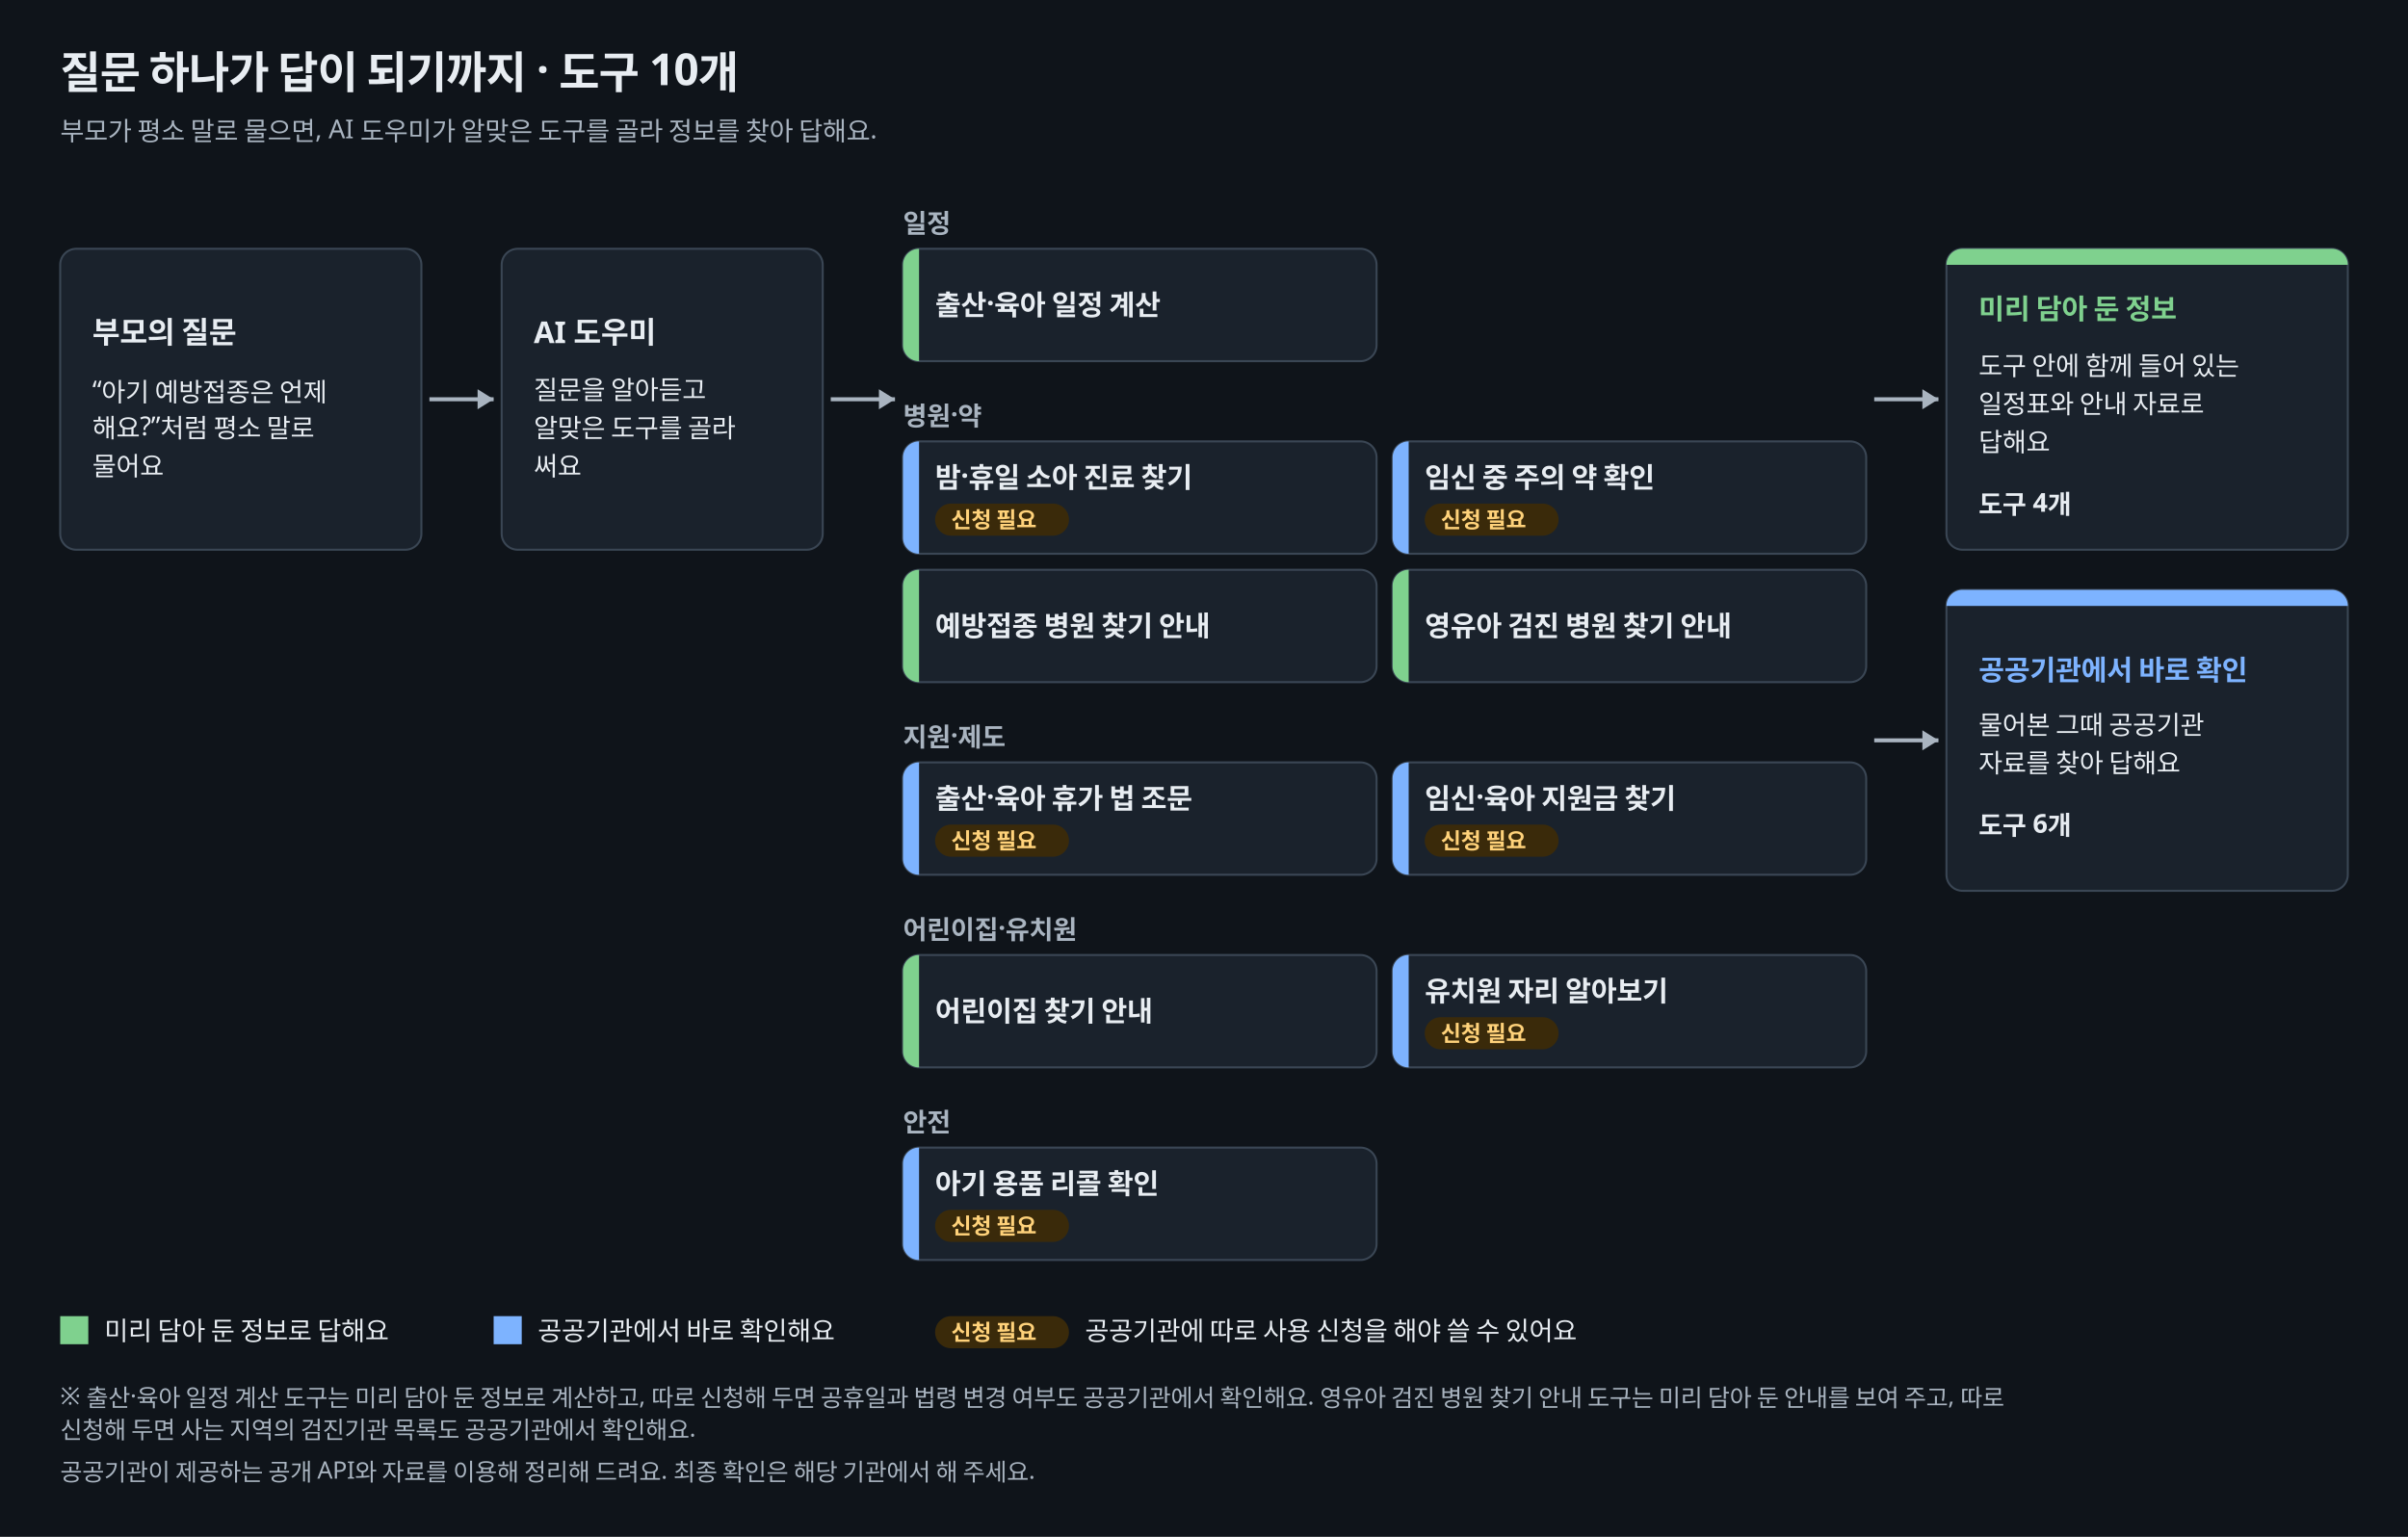
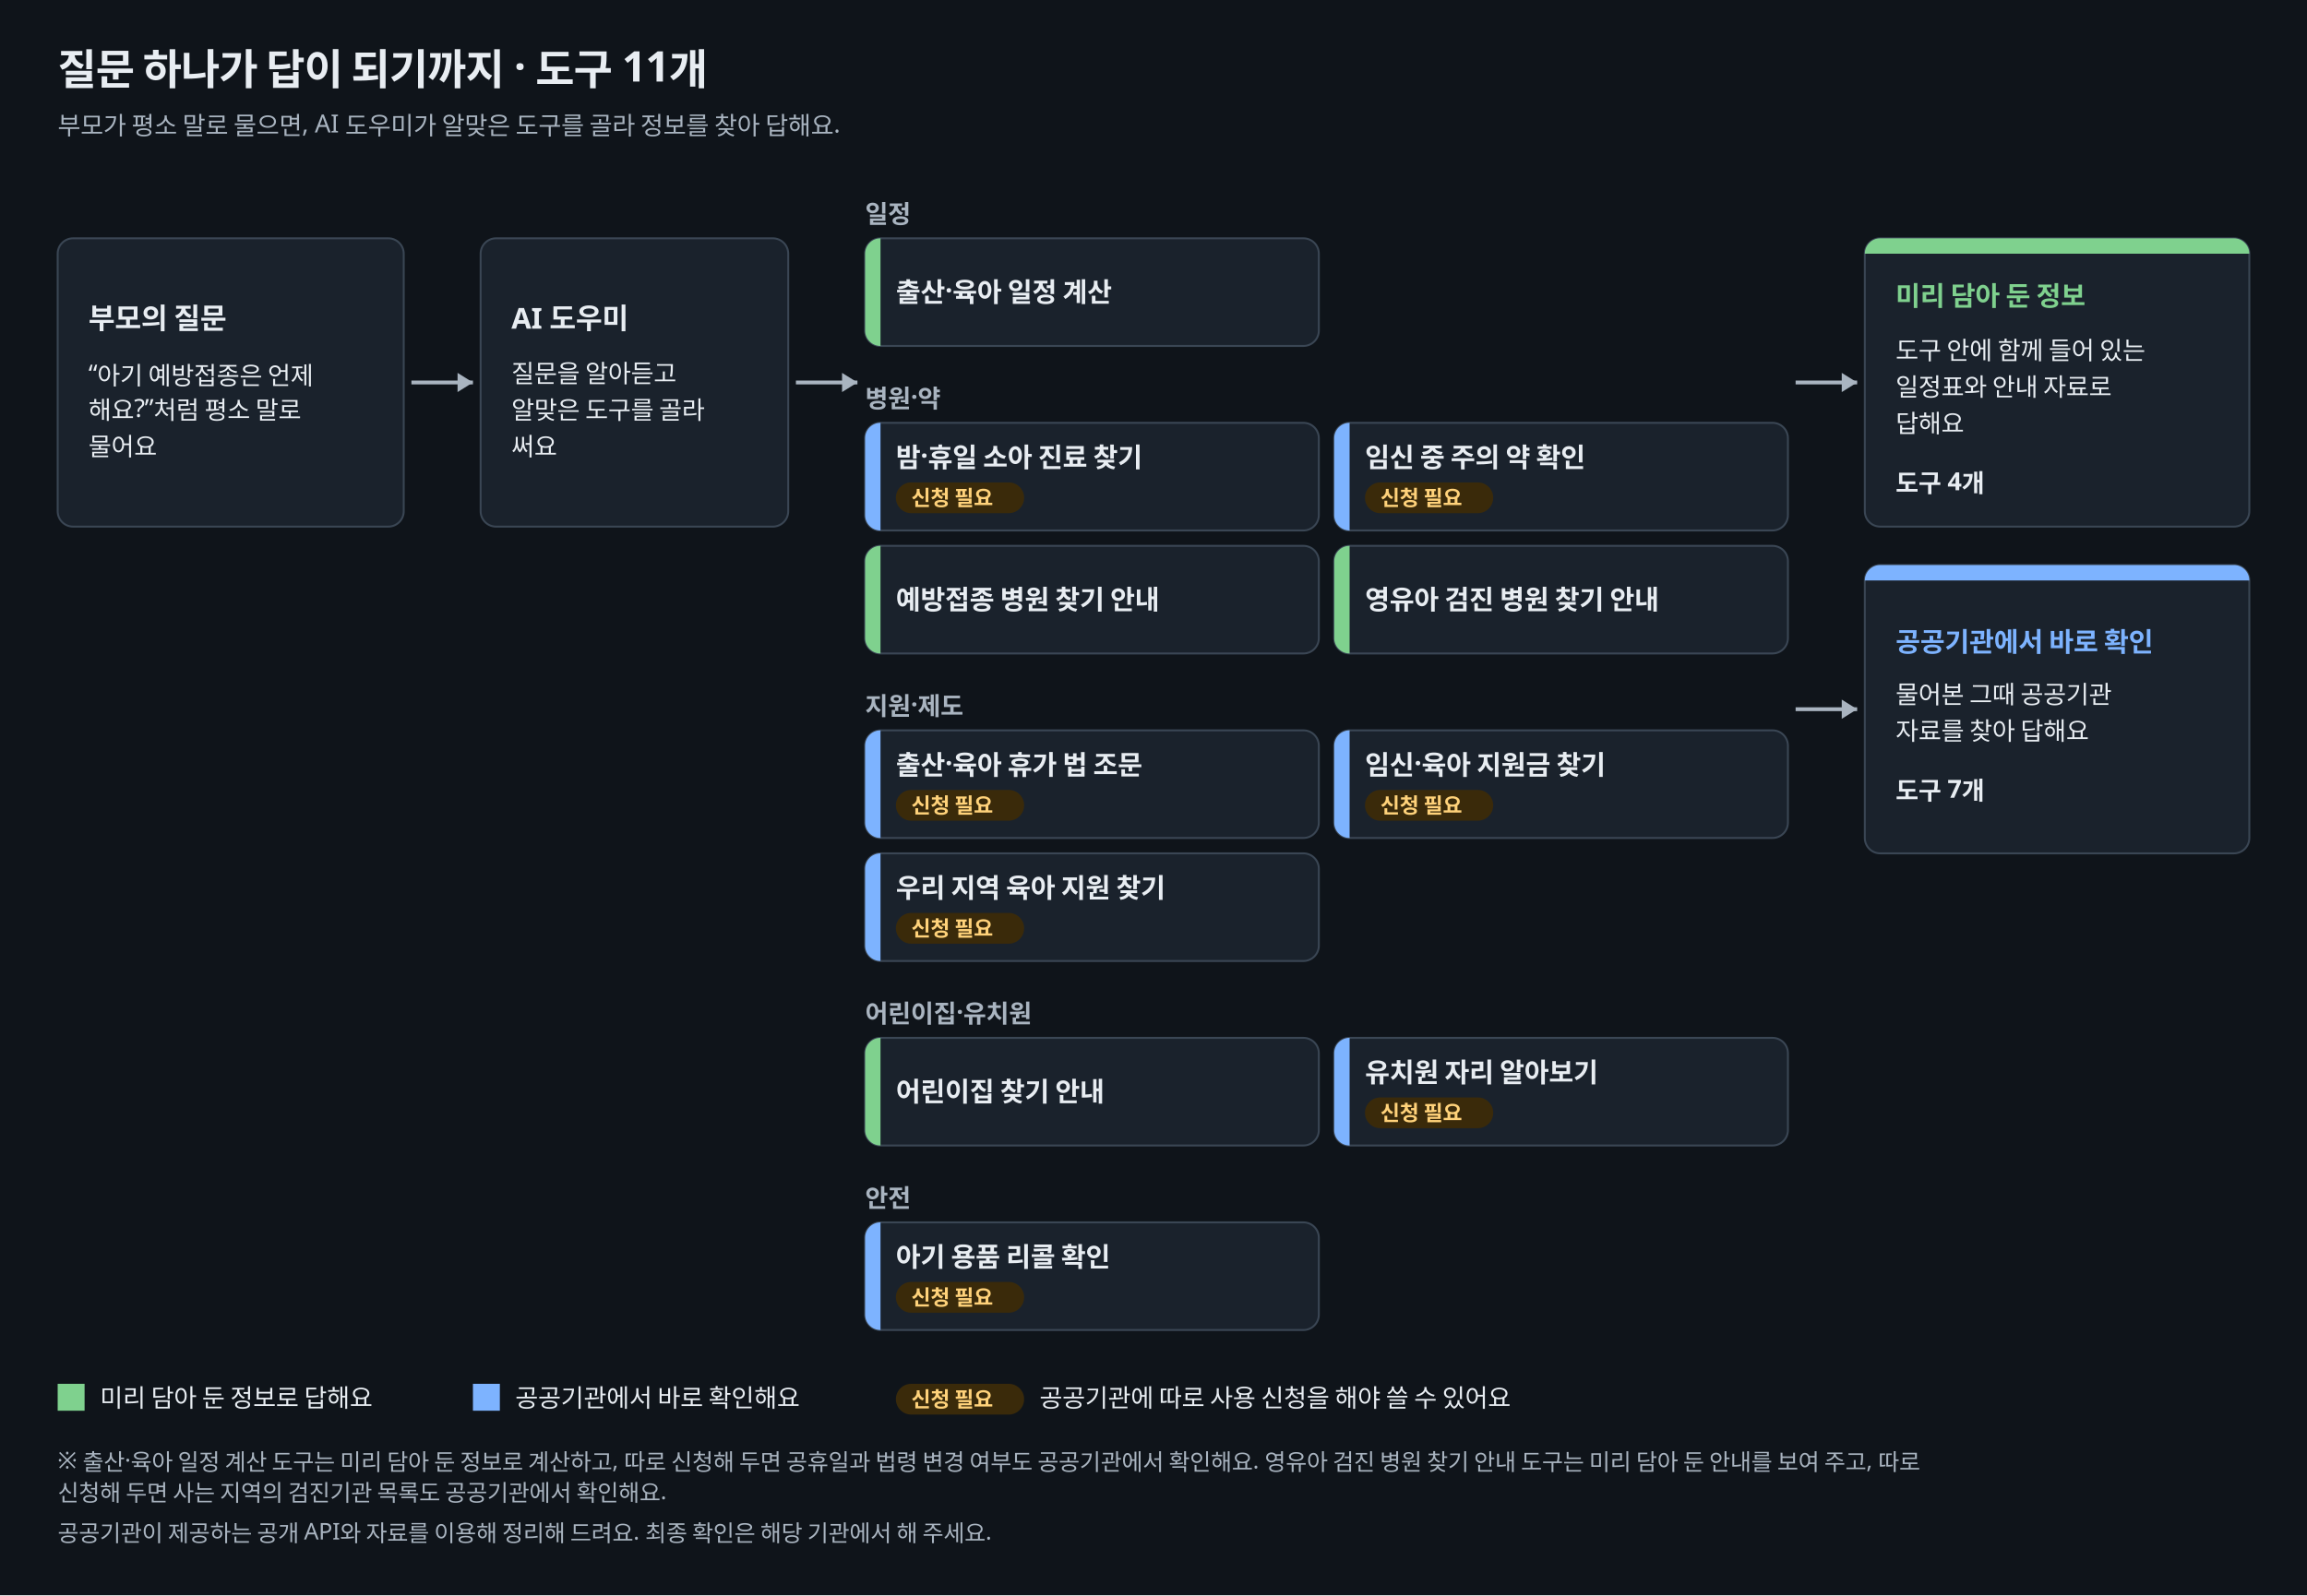
- <svg xmlns="http://www.w3.org/2000/svg" width="1200" height="766" viewBox="0 0 1200 766" role="img" aria-labelledby="title desc" font-family="Pretendard, 'Apple SD Gothic Neo', 'Noto Sans KR', 'Malgun Gothic', sans-serif">
-   <rect x="0" y="0" width="1200" height="766" fill="#0F141A" />
+ <svg xmlns="http://www.w3.org/2000/svg" width="1200" height="830" viewBox="0 0 1200 830" role="img" aria-labelledby="title desc" font-family="Pretendard, 'Apple SD Gothic Neo', 'Noto Sans KR', 'Malgun Gothic', sans-serif">
+   <rect x="0" y="0" width="1200" height="830" fill="#0F141A" />
  <text x="30" y="44" font-size="22" fill="#E8EDF2" data-max-w="1140" letter-spacing="-0.4" font-weight="700">
-     <tspan x="30" y="44">질문 하나가 답이 되기까지 · 도구 10개</tspan>
+     <tspan x="30" y="44">질문 하나가 답이 되기까지 · 도구 11개</tspan>
  </text>
  <text x="30" y="70" font-size="13" fill="#A9B4C0" data-max-w="1140" letter-spacing="-0.1">
    <tspan x="30" y="70">부모가 평소 말로 물으면, AI 도우미가 알맞은 도구를 골라 정보를 찾아 답해요.</tspan>
  </text>
  <rect x="30" y="124" width="180" height="150" rx="8" fill="#1A222C" stroke="#3A4654" />
  <text x="46" y="171" font-size="15" fill="#E8EDF2" data-max-w="148" letter-spacing="-0.1" font-weight="700">
    <tspan x="46" y="171">부모의 질문</tspan>
  </text>
  <text x="46" y="199" font-size="13" fill="#E8EDF2" data-max-w="148" letter-spacing="-0.1">
    <tspan x="46" y="199">“아기 예방접종은 언제</tspan>
    <tspan x="46" y="218">해요?”처럼 평소 말로</tspan>
    <tspan x="46" y="237">물어요</tspan>
  </text>
  <line x1="214" y1="199" x2="246" y2="199" stroke="#A9B4C0" stroke-width="2" />
  <polygon points="246,199 238,194 238,204" fill="#A9B4C0" />
  <rect x="250" y="124" width="160" height="150" rx="8" fill="#1A222C" stroke="#3A4654" />
  <text x="266" y="171" font-size="15" fill="#E8EDF2" data-max-w="128" letter-spacing="-0.1" font-weight="700">
    <tspan x="266" y="171">AI 도우미</tspan>
  </text>
  <text x="266" y="199" font-size="13" fill="#E8EDF2" data-max-w="128" letter-spacing="-0.1">
    <tspan x="266" y="199">질문을 알아듣고</tspan>
    <tspan x="266" y="218">알맞은 도구를 골라</tspan>
    <tspan x="266" y="237">써요</tspan>
  </text>
  <line x1="414" y1="199" x2="446" y2="199" stroke="#A9B4C0" stroke-width="2" />
  <polygon points="446,199 438,194 438,204" fill="#A9B4C0" />
  <text x="450" y="116" font-size="13" fill="#A9B4C0" data-max-w="480" letter-spacing="-0.1" font-weight="700">
    <tspan x="450" y="116">일정</tspan>
  </text>
  <g data-tool="get_timeline" data-source="builtin">
    <rect x="450" y="124" width="236" height="56" rx="8" fill="#1A222C" stroke="#3A4654" />
    <path d="M458 124 A8 8 0 0 0 450 132 V172 A8 8 0 0 0 458 180 Z" fill="#7FD18E" />
    <text x="466" y="157" font-size="14" fill="#E8EDF2" data-max-w="212" letter-spacing="-0.1" font-weight="700">
      <tspan x="466" y="157">출산·육아 일정 계산</tspan>
    </text>
  </g>
  <text x="450" y="212" font-size="13" fill="#A9B4C0" data-max-w="480" letter-spacing="-0.1" font-weight="700">
    <tspan x="450" y="212">병원·약</tspan>
  </text>
  <g data-tool="find_night_pediatric" data-source="live-key" data-key="required">
    <rect x="450" y="220" width="236" height="56" rx="8" fill="#1A222C" stroke="#3A4654" />
    <path d="M458 220 A8 8 0 0 0 450 228 V268 A8 8 0 0 0 458 276 Z" fill="#7DB3FF" />
    <text x="466" y="243" font-size="14" fill="#E8EDF2" data-max-w="212" letter-spacing="-0.1" font-weight="700">
      <tspan x="466" y="243">밤·휴일 소아 진료 찾기</tspan>
    </text>
    <rect x="466" y="251" width="66.7" height="16" rx="8" fill="#3A2A0A" />
    <text x="474" y="263" font-size="11" fill="#FFD27A" data-max-w="50.7" letter-spacing="-0.1" font-weight="700">
      <tspan x="474" y="263">신청 필요</tspan>
    </text>
  </g>
  <g data-tool="check_pregnancy_drug" data-source="live-key" data-key="required">
    <rect x="694" y="220" width="236" height="56" rx="8" fill="#1A222C" stroke="#3A4654" />
    <path d="M702 220 A8 8 0 0 0 694 228 V268 A8 8 0 0 0 702 276 Z" fill="#7DB3FF" />
    <text x="710" y="243" font-size="14" fill="#E8EDF2" data-max-w="212" letter-spacing="-0.1" font-weight="700">
      <tspan x="710" y="243">임신 중 주의 약 확인</tspan>
    </text>
    <rect x="710" y="251" width="66.7" height="16" rx="8" fill="#3A2A0A" />
    <text x="718" y="263" font-size="11" fill="#FFD27A" data-max-w="50.7" letter-spacing="-0.1" font-weight="700">
      <tspan x="718" y="263">신청 필요</tspan>
    </text>
  </g>
  <g data-tool="find_vaccination_clinic" data-source="builtin">
    <rect x="450" y="284" width="236" height="56" rx="8" fill="#1A222C" stroke="#3A4654" />
    <path d="M458 284 A8 8 0 0 0 450 292 V332 A8 8 0 0 0 458 340 Z" fill="#7FD18E" />
    <text x="466" y="317" font-size="14" fill="#E8EDF2" data-max-w="212" letter-spacing="-0.1" font-weight="700">
      <tspan x="466" y="317">예방접종 병원 찾기 안내</tspan>
    </text>
  </g>
  <g data-tool="find_checkup_clinic" data-source="builtin">
    <rect x="694" y="284" width="236" height="56" rx="8" fill="#1A222C" stroke="#3A4654" />
    <path d="M702 284 A8 8 0 0 0 694 292 V332 A8 8 0 0 0 702 340 Z" fill="#7FD18E" />
    <text x="710" y="317" font-size="14" fill="#E8EDF2" data-max-w="212" letter-spacing="-0.1" font-weight="700">
      <tspan x="710" y="317">영유아 검진 병원 찾기 안내</tspan>
    </text>
  </g>
  <text x="450" y="372" font-size="13" fill="#A9B4C0" data-max-w="480" letter-spacing="-0.1" font-weight="700">
    <tspan x="450" y="372">지원·제도</tspan>
  </text>
  <g data-tool="get_leave_article" data-source="live-key" data-key="required">
    <rect x="450" y="380" width="236" height="56" rx="8" fill="#1A222C" stroke="#3A4654" />
    <path d="M458 380 A8 8 0 0 0 450 388 V428 A8 8 0 0 0 458 436 Z" fill="#7DB3FF" />
    <text x="466" y="403" font-size="14" fill="#E8EDF2" data-max-w="212" letter-spacing="-0.1" font-weight="700">
      <tspan x="466" y="403">출산·육아 휴가 법 조문</tspan>
    </text>
    <rect x="466" y="411" width="66.7" height="16" rx="8" fill="#3A2A0A" />
    <text x="474" y="423" font-size="11" fill="#FFD27A" data-max-w="50.7" letter-spacing="-0.1" font-weight="700">
      <tspan x="474" y="423">신청 필요</tspan>
    </text>
  </g>
  <g data-tool="find_benefits" data-source="live-key" data-key="required">
    <rect x="694" y="380" width="236" height="56" rx="8" fill="#1A222C" stroke="#3A4654" />
    <path d="M702 380 A8 8 0 0 0 694 388 V428 A8 8 0 0 0 702 436 Z" fill="#7DB3FF" />
    <text x="710" y="403" font-size="14" fill="#E8EDF2" data-max-w="212" letter-spacing="-0.1" font-weight="700">
      <tspan x="710" y="403">임신·육아 지원금 찾기</tspan>
    </text>
    <rect x="710" y="411" width="66.7" height="16" rx="8" fill="#3A2A0A" />
    <text x="718" y="423" font-size="11" fill="#FFD27A" data-max-w="50.7" letter-spacing="-0.1" font-weight="700">
      <tspan x="718" y="423">신청 필요</tspan>
    </text>
  </g>
-   <text x="450" y="468" font-size="13" fill="#A9B4C0" data-max-w="480" letter-spacing="-0.1" font-weight="700">
-     <tspan x="450" y="468">어린이집·유치원</tspan>
+   <g data-tool="find_local_support" data-source="live-key" data-key="required">
+     <rect x="450" y="444" width="236" height="56" rx="8" fill="#1A222C" stroke="#3A4654" />
+     <path d="M458 444 A8 8 0 0 0 450 452 V492 A8 8 0 0 0 458 500 Z" fill="#7DB3FF" />
+     <text x="466" y="467" font-size="14" fill="#E8EDF2" data-max-w="212" letter-spacing="-0.1" font-weight="700">
+       <tspan x="466" y="467">우리 지역 육아 지원 찾기</tspan>
+     </text>
+     <rect x="466" y="475" width="66.7" height="16" rx="8" fill="#3A2A0A" />
+     <text x="474" y="487" font-size="11" fill="#FFD27A" data-max-w="50.7" letter-spacing="-0.1" font-weight="700">
+       <tspan x="474" y="487">신청 필요</tspan>
+     </text>
+   </g>
+   <text x="450" y="532" font-size="13" fill="#A9B4C0" data-max-w="480" letter-spacing="-0.1" font-weight="700">
+     <tspan x="450" y="532">어린이집·유치원</tspan>
  </text>
  <g data-tool="find_daycare" data-source="builtin">
-     <rect x="450" y="476" width="236" height="56" rx="8" fill="#1A222C" stroke="#3A4654" />
-     <path d="M458 476 A8 8 0 0 0 450 484 V524 A8 8 0 0 0 458 532 Z" fill="#7FD18E" />
-     <text x="466" y="509" font-size="14" fill="#E8EDF2" data-max-w="212" letter-spacing="-0.1" font-weight="700">
-       <tspan x="466" y="509">어린이집 찾기 안내</tspan>
+     <rect x="450" y="540" width="236" height="56" rx="8" fill="#1A222C" stroke="#3A4654" />
+     <path d="M458 540 A8 8 0 0 0 450 548 V588 A8 8 0 0 0 458 596 Z" fill="#7FD18E" />
+     <text x="466" y="573" font-size="14" fill="#E8EDF2" data-max-w="212" letter-spacing="-0.1" font-weight="700">
+       <tspan x="466" y="573">어린이집 찾기 안내</tspan>
    </text>
  </g>
  <g data-tool="find_kindergarten" data-source="live-key" data-key="required">
-     <rect x="694" y="476" width="236" height="56" rx="8" fill="#1A222C" stroke="#3A4654" />
-     <path d="M702 476 A8 8 0 0 0 694 484 V524 A8 8 0 0 0 702 532 Z" fill="#7DB3FF" />
-     <text x="710" y="499" font-size="14" fill="#E8EDF2" data-max-w="212" letter-spacing="-0.1" font-weight="700">
-       <tspan x="710" y="499">유치원 자리 알아보기</tspan>
-     </text>
-     <rect x="710" y="507" width="66.7" height="16" rx="8" fill="#3A2A0A" />
-     <text x="718" y="519" font-size="11" fill="#FFD27A" data-max-w="50.7" letter-spacing="-0.1" font-weight="700">
-       <tspan x="718" y="519">신청 필요</tspan>
-     </text>
-   </g>
-   <text x="450" y="564" font-size="13" fill="#A9B4C0" data-max-w="480" letter-spacing="-0.1" font-weight="700">
-     <tspan x="450" y="564">안전</tspan>
+     <rect x="694" y="540" width="236" height="56" rx="8" fill="#1A222C" stroke="#3A4654" />
+     <path d="M702 540 A8 8 0 0 0 694 548 V588 A8 8 0 0 0 702 596 Z" fill="#7DB3FF" />
+     <text x="710" y="563" font-size="14" fill="#E8EDF2" data-max-w="212" letter-spacing="-0.1" font-weight="700">
+       <tspan x="710" y="563">유치원 자리 알아보기</tspan>
+     </text>
+     <rect x="710" y="571" width="66.7" height="16" rx="8" fill="#3A2A0A" />
+     <text x="718" y="583" font-size="11" fill="#FFD27A" data-max-w="50.7" letter-spacing="-0.1" font-weight="700">
+       <tspan x="718" y="583">신청 필요</tspan>
+     </text>
+   </g>
+   <text x="450" y="628" font-size="13" fill="#A9B4C0" data-max-w="480" letter-spacing="-0.1" font-weight="700">
+     <tspan x="450" y="628">안전</tspan>
  </text>
  <g data-tool="check_recall" data-source="live-key" data-key="required">
-     <rect x="450" y="572" width="236" height="56" rx="8" fill="#1A222C" stroke="#3A4654" />
-     <path d="M458 572 A8 8 0 0 0 450 580 V620 A8 8 0 0 0 458 628 Z" fill="#7DB3FF" />
-     <text x="466" y="595" font-size="14" fill="#E8EDF2" data-max-w="212" letter-spacing="-0.1" font-weight="700">
-       <tspan x="466" y="595">아기 용품 리콜 확인</tspan>
-     </text>
-     <rect x="466" y="603" width="66.7" height="16" rx="8" fill="#3A2A0A" />
-     <text x="474" y="615" font-size="11" fill="#FFD27A" data-max-w="50.7" letter-spacing="-0.1" font-weight="700">
-       <tspan x="474" y="615">신청 필요</tspan>
+     <rect x="450" y="636" width="236" height="56" rx="8" fill="#1A222C" stroke="#3A4654" />
+     <path d="M458 636 A8 8 0 0 0 450 644 V684 A8 8 0 0 0 458 692 Z" fill="#7DB3FF" />
+     <text x="466" y="659" font-size="14" fill="#E8EDF2" data-max-w="212" letter-spacing="-0.1" font-weight="700">
+       <tspan x="466" y="659">아기 용품 리콜 확인</tspan>
+     </text>
+     <rect x="466" y="667" width="66.7" height="16" rx="8" fill="#3A2A0A" />
+     <text x="474" y="679" font-size="11" fill="#FFD27A" data-max-w="50.7" letter-spacing="-0.1" font-weight="700">
+       <tspan x="474" y="679">신청 필요</tspan>
    </text>
  </g>
  <rect x="970" y="124" width="200" height="150" rx="8" fill="#1A222C" stroke="#3A4654" />
  <path d="M970 132 A8 8 0 0 1 978 124 H1162 A8 8 0 0 1 1170 132 Z" fill="#7FD18E" />
  <text x="986" y="159" font-size="14" fill="#7FD18E" data-max-w="168" letter-spacing="-0.1" font-weight="700">
    <tspan x="986" y="159">미리 담아 둔 정보</tspan>
  </text>
  <text x="986" y="187" font-size="13" fill="#E8EDF2" data-max-w="168" letter-spacing="-0.1">
    <tspan x="986" y="187">도구 안에 함께 들어 있는</tspan>
    <tspan x="986" y="206">일정표와 안내 자료로</tspan>
    <tspan x="986" y="225">답해요</tspan>
  </text>
  <text x="986" y="256" font-size="13" fill="#E8EDF2" data-max-w="168" letter-spacing="-0.1" font-weight="700">
    <tspan x="986" y="256">도구 4개</tspan>
  </text>
  <line x1="934" y1="199" x2="966" y2="199" stroke="#A9B4C0" stroke-width="2" />
  <polygon points="966,199 958,194 958,204" fill="#A9B4C0" />
  <rect x="970" y="294" width="200" height="150" rx="8" fill="#1A222C" stroke="#3A4654" />
  <path d="M970 302 A8 8 0 0 1 978 294 H1162 A8 8 0 0 1 1170 302 Z" fill="#7DB3FF" />
  <text x="986" y="339" font-size="14" fill="#7DB3FF" data-max-w="168" letter-spacing="-0.1" font-weight="700">
    <tspan x="986" y="339">공공기관에서 바로 확인</tspan>
  </text>
  <text x="986" y="366" font-size="13" fill="#E8EDF2" data-max-w="168" letter-spacing="-0.1">
    <tspan x="986" y="366">물어본 그때 공공기관</tspan>
    <tspan x="986" y="385">자료를 찾아 답해요</tspan>
  </text>
  <text x="986" y="416" font-size="13" fill="#E8EDF2" data-max-w="168" letter-spacing="-0.1" font-weight="700">
-     <tspan x="986" y="416">도구 6개</tspan>
+     <tspan x="986" y="416">도구 7개</tspan>
  </text>
  <line x1="934" y1="369" x2="966" y2="369" stroke="#A9B4C0" stroke-width="2" />
  <polygon points="966,369 958,364 958,374" fill="#A9B4C0" />
-   <rect x="30" y="656" width="14" height="14" fill="#7FD18E" />
-   <text x="52" y="668" font-size="13" fill="#E8EDF2" data-max-w="162" letter-spacing="-0.1">
-     <tspan x="52" y="668">미리 담아 둔 정보로 답해요</tspan>
-   </text>
-   <rect x="246" y="656" width="14" height="14" fill="#7DB3FF" />
-   <text x="268" y="668" font-size="13" fill="#E8EDF2" data-max-w="166" letter-spacing="-0.1">
-     <tspan x="268" y="668">공공기관에서 바로 확인해요</tspan>
-   </text>
-   <rect x="466" y="656" width="66.7" height="16" rx="8" fill="#3A2A0A" />
-   <text x="474" y="668" font-size="11" fill="#FFD27A" data-max-w="50.7" letter-spacing="-0.1" font-weight="700">
-     <tspan x="474" y="668">신청 필요</tspan>
-   </text>
-   <text x="540.7" y="668" font-size="13" fill="#E8EDF2" data-max-w="629.3" letter-spacing="-0.1">
-     <tspan x="540.7" y="668">공공기관에 따로 사용 신청을 해야 쓸 수 있어요</tspan>
-   </text>
-   <text x="30" y="700" font-size="12" fill="#A9B4C0" data-max-w="1140" letter-spacing="-0.1">
-     <tspan x="30" y="700">※ 출산·육아 일정 계산 도구는 미리 담아 둔 정보로 계산하고, 따로 신청해 두면 공휴일과 법령 변경 여부도 공공기관에서 확인해요. 영유아 검진 병원 찾기 안내 도구는 미리 담아 둔 안내를 보여 주고, 따로</tspan>
-     <tspan x="30" y="717">신청해 두면 사는 지역의 검진기관 목록도 공공기관에서 확인해요.</tspan>
-   </text>
-   <text x="30" y="738" font-size="12" fill="#A9B4C0" data-max-w="1140" letter-spacing="-0.1">
-     <tspan x="30" y="738">공공기관이 제공하는 공개 API와 자료를 이용해 정리해 드려요. 최종 확인은 해당 기관에서 해 주세요.</tspan>
+   <rect x="30" y="720" width="14" height="14" fill="#7FD18E" />
+   <text x="52" y="732" font-size="13" fill="#E8EDF2" data-max-w="162" letter-spacing="-0.1">
+     <tspan x="52" y="732">미리 담아 둔 정보로 답해요</tspan>
+   </text>
+   <rect x="246" y="720" width="14" height="14" fill="#7DB3FF" />
+   <text x="268" y="732" font-size="13" fill="#E8EDF2" data-max-w="166" letter-spacing="-0.1">
+     <tspan x="268" y="732">공공기관에서 바로 확인해요</tspan>
+   </text>
+   <rect x="466" y="720" width="66.7" height="16" rx="8" fill="#3A2A0A" />
+   <text x="474" y="732" font-size="11" fill="#FFD27A" data-max-w="50.7" letter-spacing="-0.1" font-weight="700">
+     <tspan x="474" y="732">신청 필요</tspan>
+   </text>
+   <text x="540.7" y="732" font-size="13" fill="#E8EDF2" data-max-w="629.3" letter-spacing="-0.1">
+     <tspan x="540.7" y="732">공공기관에 따로 사용 신청을 해야 쓸 수 있어요</tspan>
+   </text>
+   <text x="30" y="764" font-size="12" fill="#A9B4C0" data-max-w="1140" letter-spacing="-0.1">
+     <tspan x="30" y="764">※ 출산·육아 일정 계산 도구는 미리 담아 둔 정보로 계산하고, 따로 신청해 두면 공휴일과 법령 변경 여부도 공공기관에서 확인해요. 영유아 검진 병원 찾기 안내 도구는 미리 담아 둔 안내를 보여 주고, 따로</tspan>
+     <tspan x="30" y="781">신청해 두면 사는 지역의 검진기관 목록도 공공기관에서 확인해요.</tspan>
+   </text>
+   <text x="30" y="802" font-size="12" fill="#A9B4C0" data-max-w="1140" letter-spacing="-0.1">
+     <tspan x="30" y="802">공공기관이 제공하는 공개 API와 자료를 이용해 정리해 드려요. 최종 확인은 해당 기관에서 해 주세요.</tspan>
  </text>
</svg>
